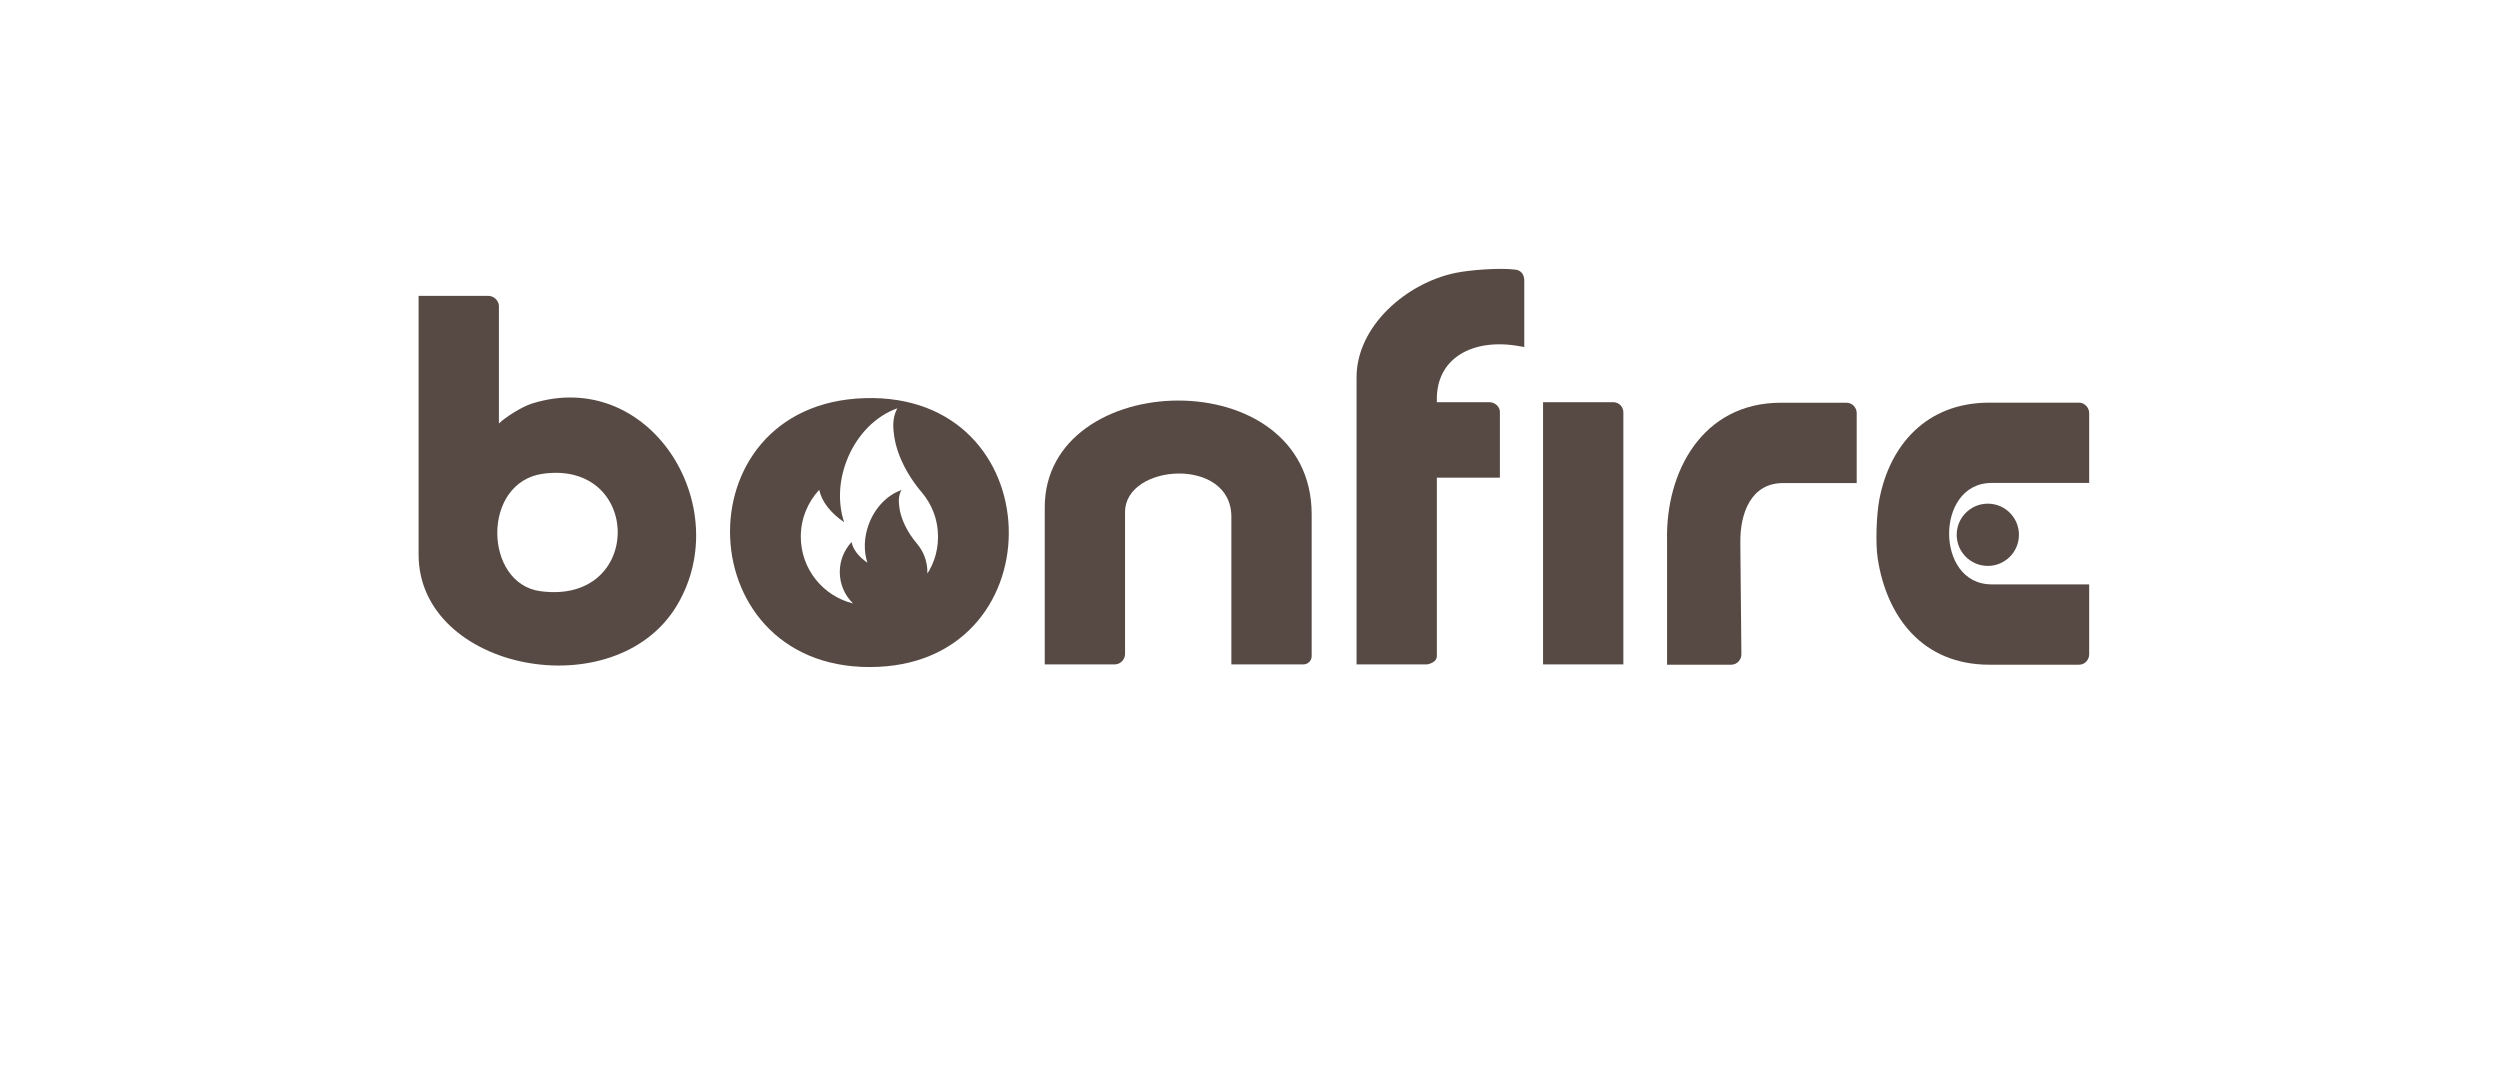
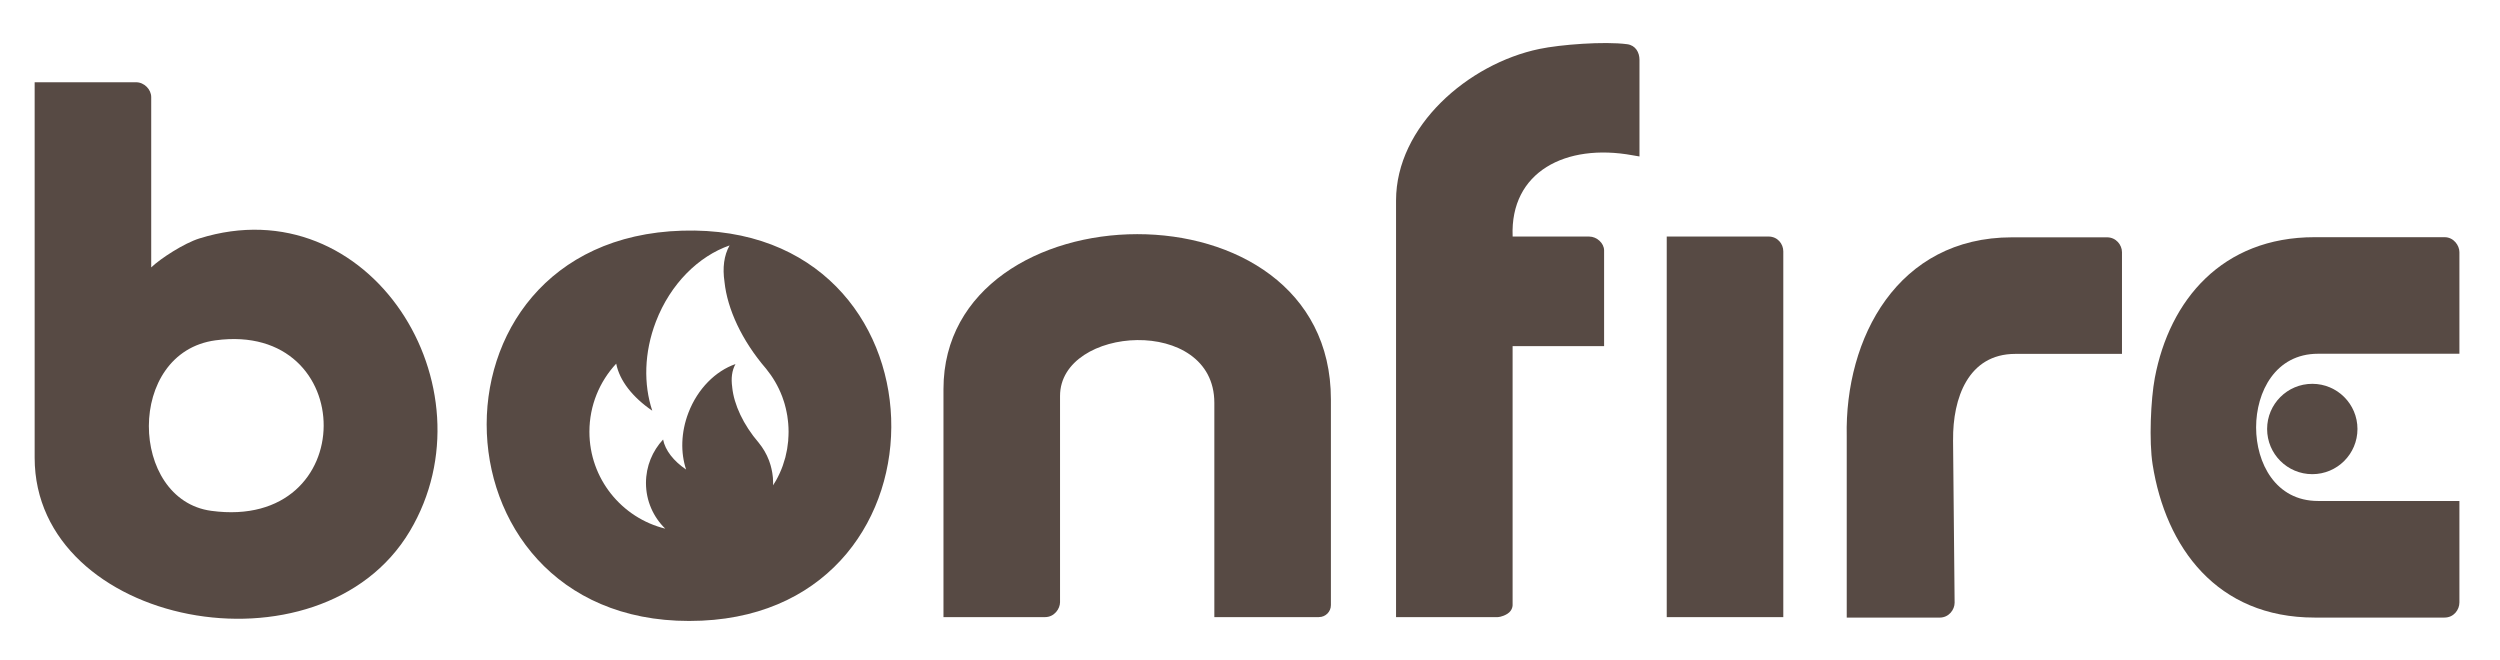
- <svg xmlns="http://www.w3.org/2000/svg" version="1.1" viewBox="0 0 1045.04 447.37">
+ <svg xmlns="http://www.w3.org/2000/svg" version="1.1" viewBox="165 100 720 190">
  <defs>
    <style>
-       .st0 {
-         fill: none;
-       }
- 
-       .st1 {
-         fill: #1d1e1c;
-         opacity: 0;
-       }
- 
      .st2 {
        fill: #574a44;
      }
    </style>
  </defs>
  <g id="Logo">
    <g>
      <path class="st2" d="M873.31,244.28h-40.72c-12.25,0-17.83-10.96-17.83-21.2s5.58-21.2,17.83-21.2h40.72v-29.27c0-1.86-1.6-4.3-4.28-4.3h-37.42c-26.65,0-41.79,18.12-46.02,40.51-1.18,6.24-1.69,18.27-.64,24.93,3.77,23.89,18.51,44.11,46.66,44.11h37.42c2.68,0,4.28-2.26,4.28-4.35v-29.23Z" />
      <circle class="st2" cx="830.94" cy="223.55" r="13.01" />
    </g>
    <path class="st2" d="M208.55,177.01c2.7-2.59,9.51-6.98,13.88-8.34,49.1-15.32,85.3,42.81,60.6,84.3-25.76,43.27-108.05,27.42-108.05-21.15v-108.13h29.23c2.3,0,4.34,2.05,4.34,4.28v49.04ZM227.08,198.01c-25.9,3.49-24.9,45.91-1.24,49.11,43.26,5.86,42.67-54.69,1.24-49.11Z" />
    <path class="st2" d="M544.86,277.73h-30.13v-61.72c0-25.27-44.44-22.25-44.44-1.97v59.41c0,1.82-1.59,4.28-4.33,4.28h-29.24v-65.67c0-58.41,111.58-61.57,111.58,2.96v59.26c0,1.9-1.54,3.44-3.44,3.44Z" />
    <path class="st2" d="M678.59,172.39v105.34h-33.57v-109.61h29.31c2.64,0,4.26,2.15,4.26,4.27Z" />
    <path class="st2" d="M361.5,166.43c-77.96,2.33-74.01,115.95,5.64,112.32,74.9-3.42,72.35-114.64-5.64-112.32ZM392.02,226.69c-.01.12-.02.25-.03.37-.07.72-.16,1.43-.28,2.14-.02.13-.05.27-.07.4-.13.71-.28,1.42-.46,2.12-.02.07-.04.14-.06.2-.19.69-.4,1.37-.63,2.03-.02.06-.04.13-.06.19-.24.68-.52,1.35-.81,2-.05.1-.09.2-.14.3-.3.65-.62,1.29-.97,1.91-.04.07-.08.14-.12.2-.24.42-.5.82-.76,1.23,0-.22.03-.43.03-.65,0-.5-.02-1-.06-1.49-.01-.18-.04-.36-.06-.55-.03-.3-.07-.59-.12-.89-.04-.23-.08-.46-.13-.69-.05-.23-.09-.46-.15-.68-.06-.26-.13-.53-.2-.79-.05-.16-.1-.32-.15-.48-.1-.31-.2-.61-.31-.92-.01-.03-.02-.05-.03-.08-.7-1.84-1.7-3.53-2.92-5.03-4.48-5.21-7.14-11.02-7.65-15.95,0-.02,0-.04,0-.06-.37-2.56-.09-4.83.94-6.67-5.69,1.98-10.87,7.04-13.55,14.01-2.18,5.68-2.28,11.54-.67,16.37-3.61-2.46-6.02-5.52-6.63-8.65-3.05,3.28-4.93,7.68-4.93,12.52,0,5.16,2.13,9.82,5.55,13.15-12.53-3.08-21.84-14.39-21.84-27.9,0-7.58,2.93-14.48,7.72-19.62.95,4.9,4.73,9.69,10.38,13.55-2.52-7.58-2.37-16.75,1.05-25.65,4.19-10.92,12.31-18.85,21.22-21.95-1.62,2.88-2.06,6.45-1.47,10.45,0,.03.01.06.01.09.81,7.73,4.96,16.84,11.99,24.99,1.91,2.35,3.47,4.99,4.57,7.87.02.04.03.08.05.12.18.47.33.95.49,1.43.08.25.16.5.23.75.12.41.22.82.32,1.23.08.35.16.71.23,1.07.07.36.14.71.2,1.07.07.46.13.93.18,1.39.03.29.07.57.09.86.06.77.1,1.54.1,2.33s-.04,1.53-.1,2.29Z" />
    <path class="st2" d="M727.49,226.7c-.12-11.99,4.33-24.78,17.93-24.78h30.71v-29.29c0-2.11-1.72-4.28-4.28-4.28h-27.42c-32.87,0-48.18,28.95-47.57,57.36v52.16h26.75c2.71,0,4.32-2.32,4.32-4.28l-.45-46.88Z" />
    <path class="st2" d="M633.62,112.73c-6.63-.87-19.22.1-25.29,1.37-20.5,4.27-41.27,22.25-41.27,43.65v119.98h29.24s1.27,0,2.8-.94c1.68-1.03,1.53-2.7,1.53-2.7v-74.41h26.35v-27.57c-.01-2.09-2.12-3.98-4.28-3.98h-22.06v-.05c-.77-18.59,15.29-26.89,34.53-23.36l2,.34v-27.83c0-2.13-1.12-4.18-3.55-4.5Z" />
  </g>
-   <g id="friyta">
-     <rect class="st0" width="1045.04" height="447.37" />
-     <rect class="st1" x="531.63" y="-.98" width="113.39" height="113.39" />
-     <rect class="st1" x="4.9" y="148.67" width="170.08" height="113.39" />
-     <rect class="st1" x="873.31" y="148.67" width="170.08" height="113.39" />
-     <rect class="st1" x="495.44" y="305.63" width="170.08" height="113.39" transform="translate(942.8 -218.15) rotate(90)" />
-   </g>
</svg>
